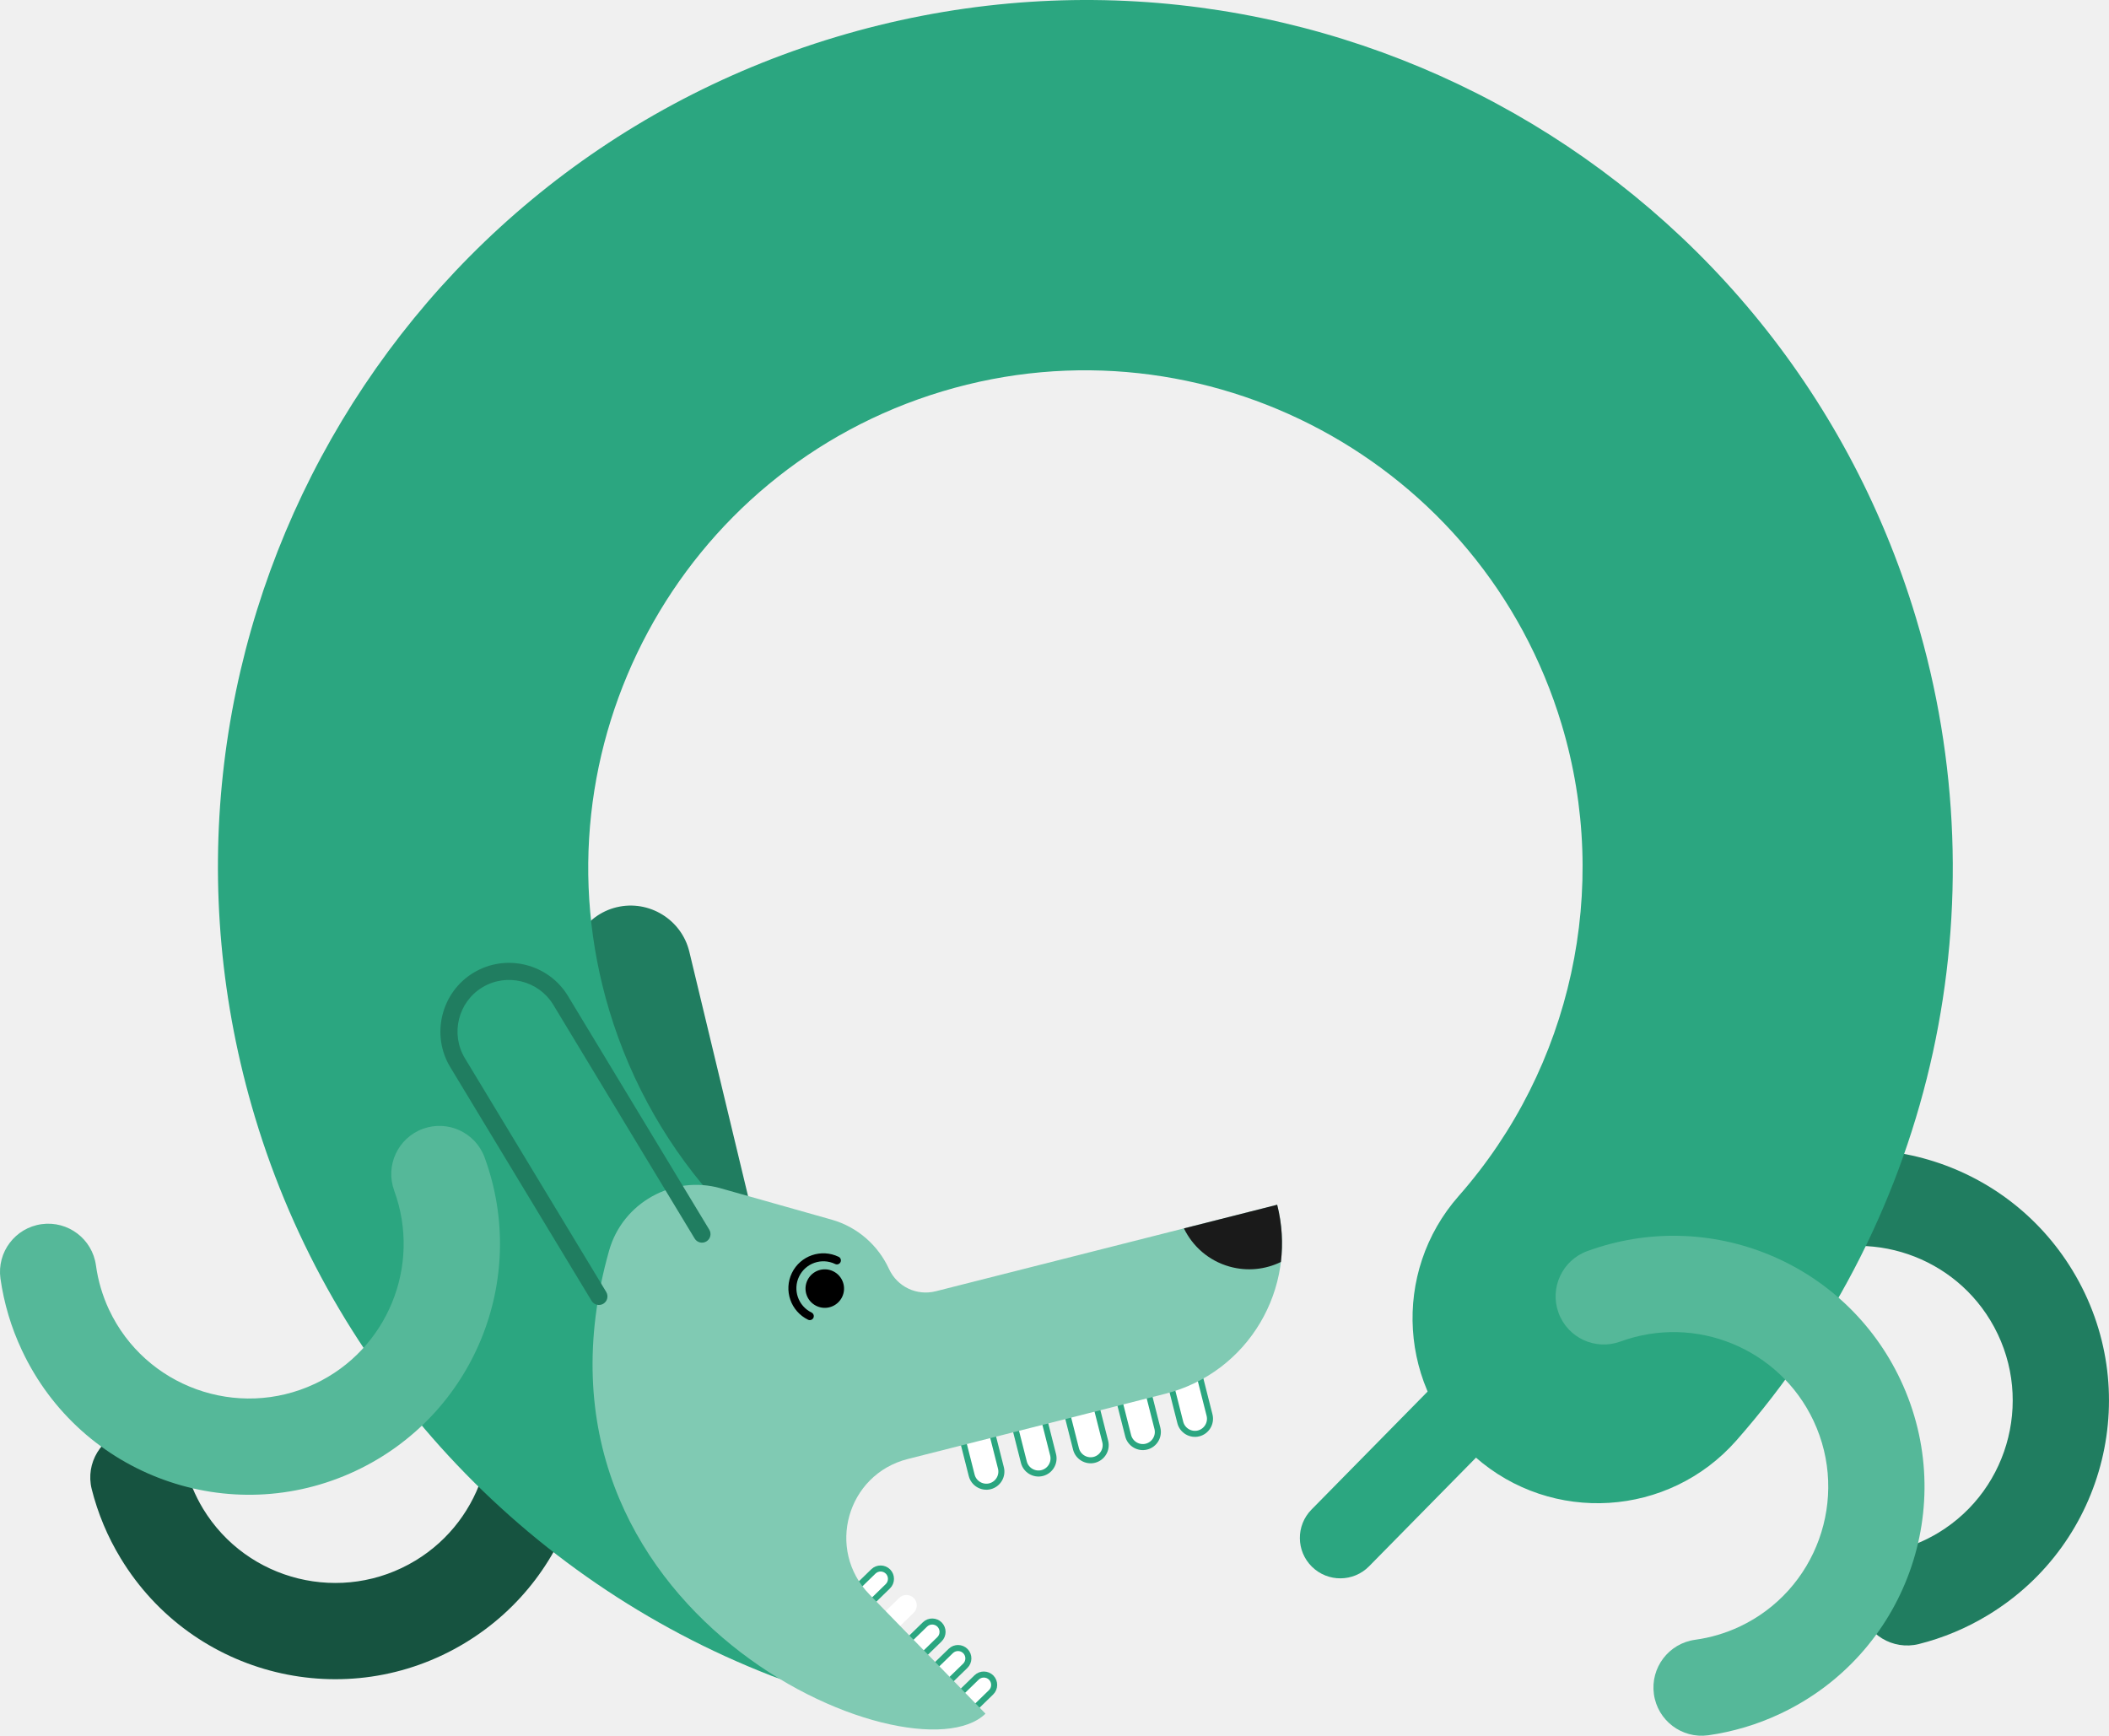
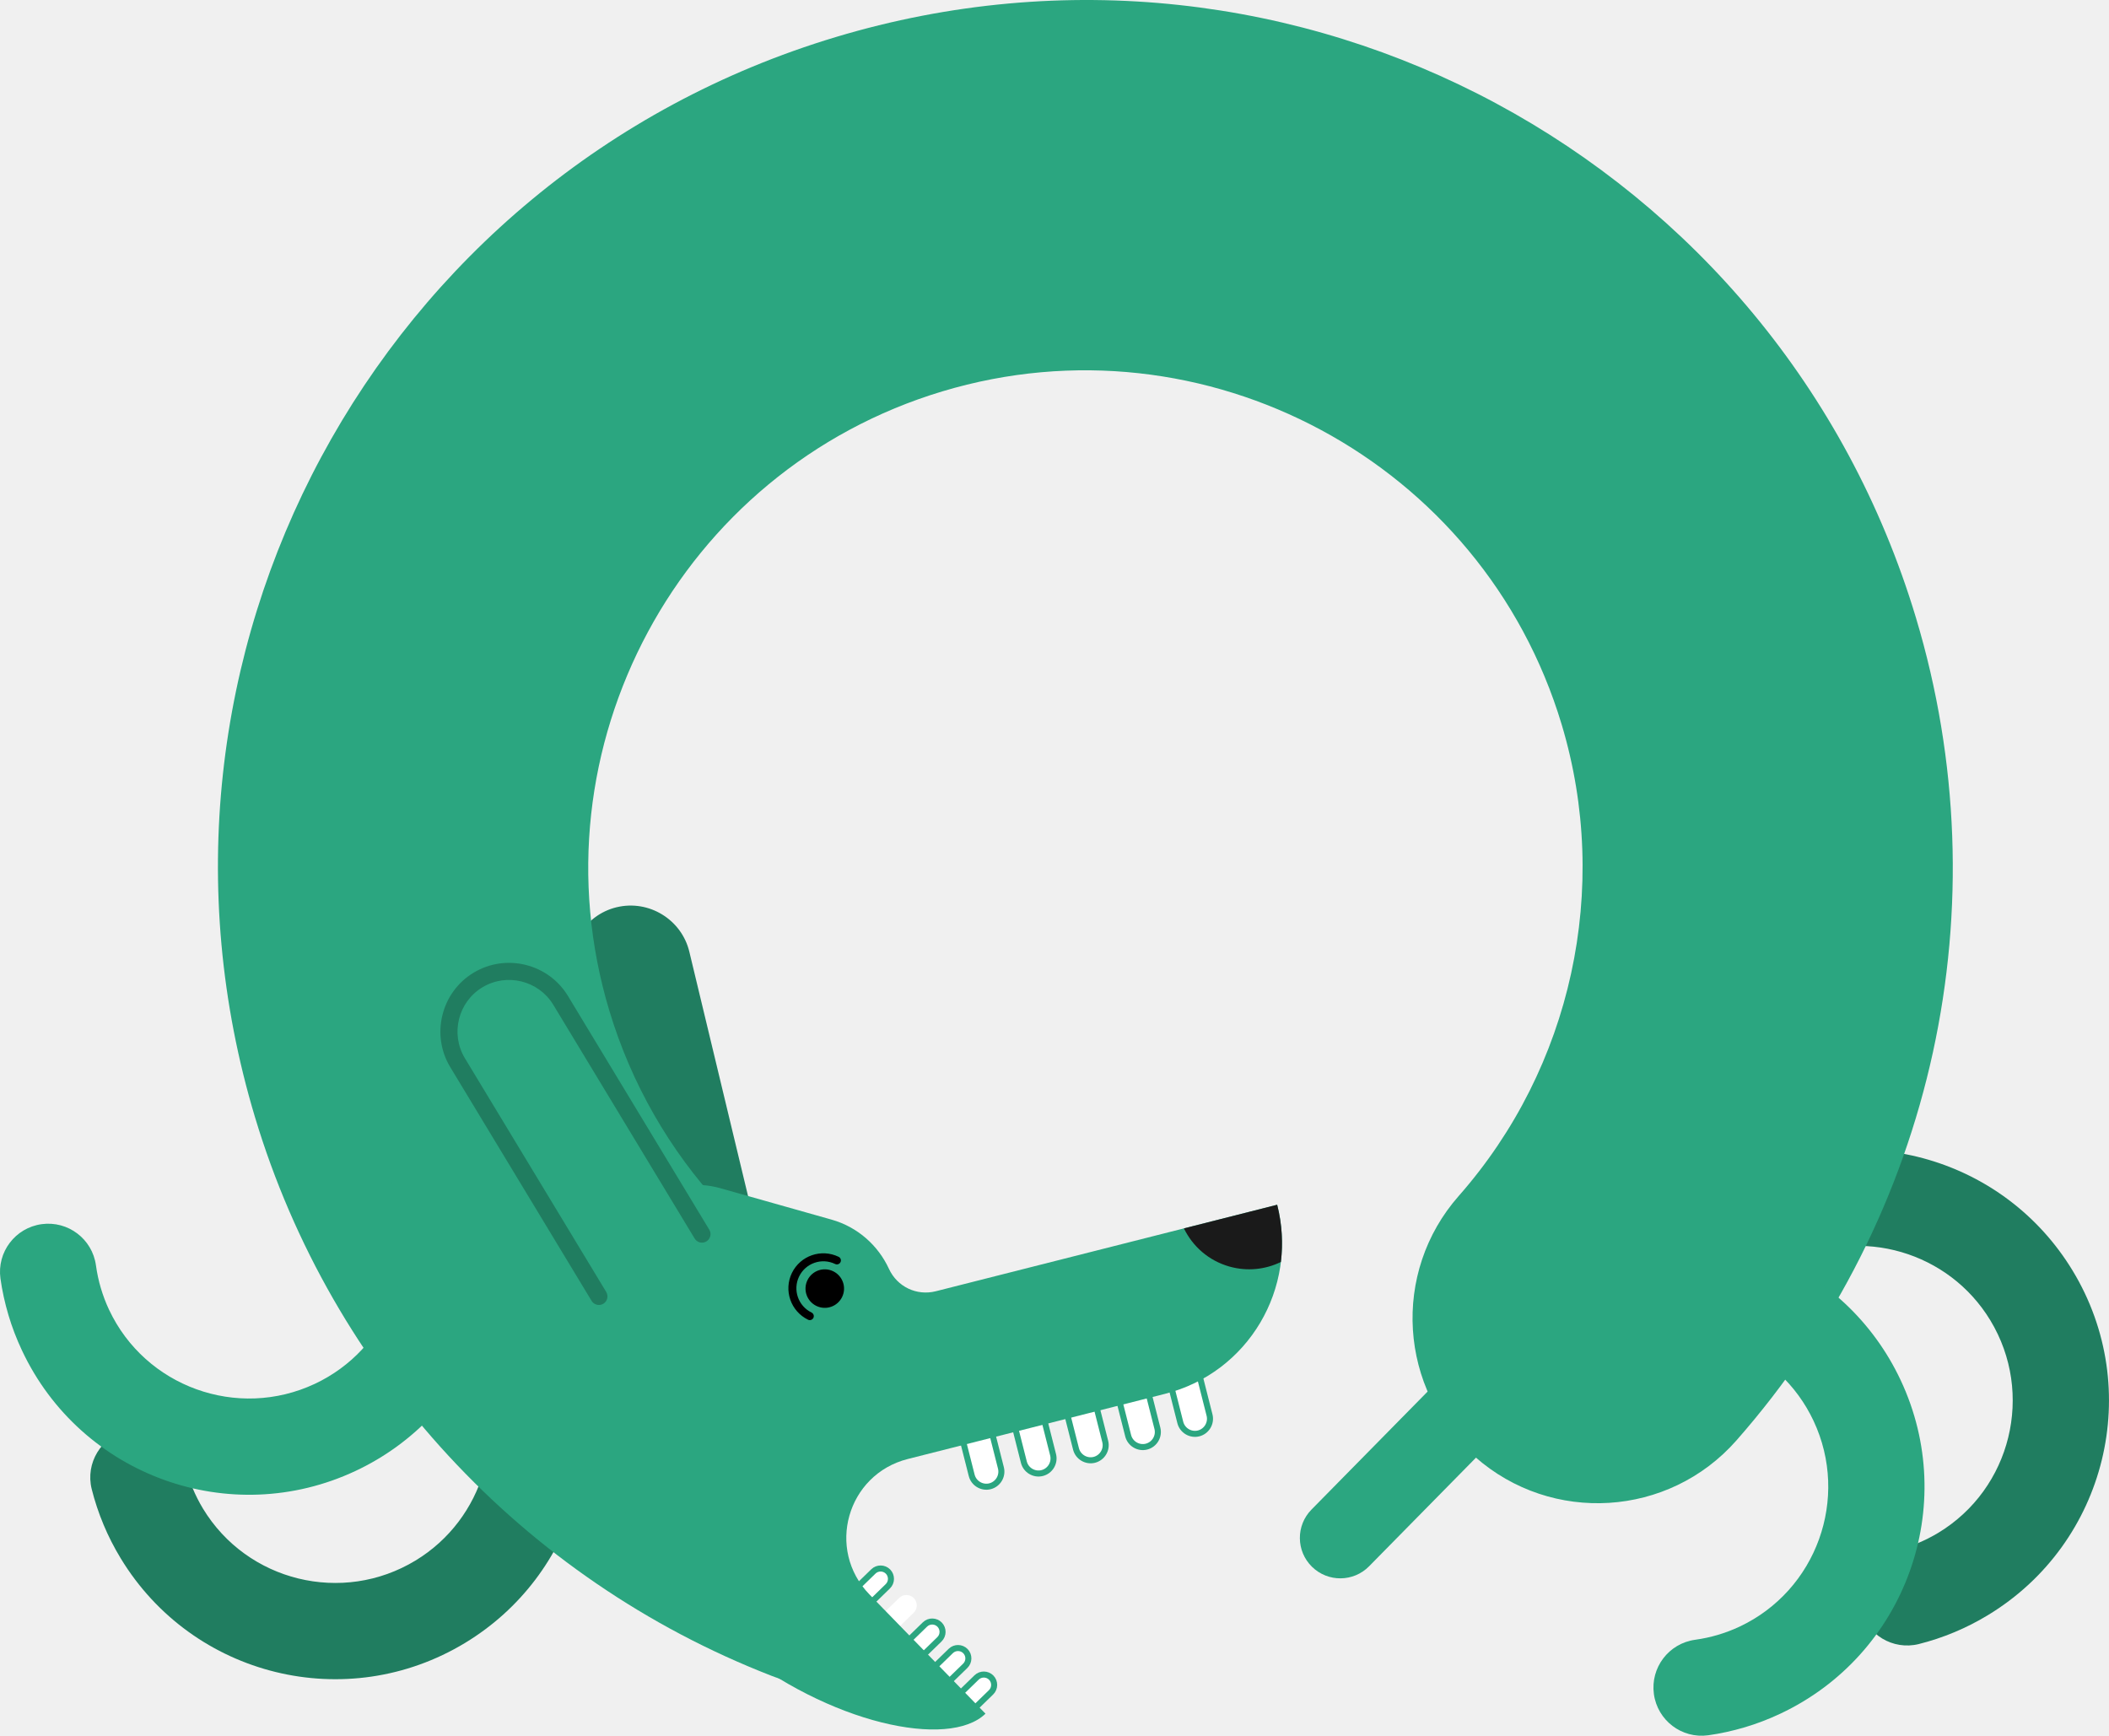
<svg xmlns="http://www.w3.org/2000/svg" id="Layer_2" data-name="Layer 2" viewBox="0 0 1047.58 862.24">
  <defs>
    <style>
      .cls-1 {
        fill: #1a1a1a;
      }

-       .cls-1, .cls-2, .cls-3, .cls-4, .cls-5, .cls-6, .cls-7, .cls-8, .cls-9 {
+       .cls-1, .cls-2, .cls-3, .cls-4, .cls-5, .cls-6, .cls-7 {
        fill-rule: evenodd;
      }

      .cls-2 {
        fill: #2ba680;
      }

      .cls-3 {
        stroke: #2ba680;
        stroke-miterlimit: 10;
        stroke-width: 3px;
      }

      .cls-3, .cls-4 {
        fill: #fff;
      }

      .cls-5 {
-         fill: #80cab3;
+         fill: #207d60;
      }

      .cls-6 {
        fill: #207d60;
-       }
- 
-       .cls-7 {
-         fill: #165340;
-       }
- 
-       .cls-9 {
-         fill: #55b899;
      }
    </style>
  </defs>
  <g id="_Ñëîé_1" data-name="Ñëîé 1">
    <g>
      <path class="cls-2" d="M874.61,645.07c7.84-7.83,7.84-20.53,0-28.37-7.83-7.84-20.53-7.84-28.37,0l-59.64,59.94-3.95-16.35c-2.61-10.8-13.48-17.43-24.27-14.82-4.21,1.02-7.78,3.29-10.42,6.32l-96.53,98.11c-7.77,7.91-7.67,20.62.24,28.39,7.91,7.77,20.62,7.67,28.39-.24l72-73.17,3.89,16.1h.05c.83,3.46,2.61,6.75,5.31,9.45,7.83,7.84,20.53,7.84,28.37,0l84.93-85.36Z" />
-       <path class="cls-6" d="M306.33,450.67h0c15.99-3.84,32.22,6.1,36.07,22.09l31.7,131.92-58.16,13.97-31.7-131.92c-3.84-15.99,6.1-32.22,22.09-36.07Z" />
-       <path class="cls-7" d="M235.43,675.63c-5.83-11.85-.95-26.19,10.9-32.02,11.85-5.83,26.19-.95,32.02,10.9,14.25,28.98,16.25,61,7.79,89.97-8.46,28.93-27.41,54.84-55.07,71.61-29.41,17.83-63.25,22.06-94.18,14.48-30.98-7.59-59.08-27.02-76.95-56.49-3.29-5.43-6.12-10.98-8.47-16.61-2.47-5.92-4.45-11.87-5.93-17.81-3.17-12.84,4.66-25.82,17.5-28.99,12.84-3.17,25.82,4.66,28.99,17.5.97,3.87,2.16,7.51,3.57,10.89,1.53,3.67,3.28,7.13,5.22,10.34,10.97,18.1,28.27,30.04,47.36,34.72,19.14,4.69,40.06,2.09,58.22-8.92,16.97-10.29,28.62-26.26,33.85-44.14,5.22-17.85,3.98-37.58-4.81-55.45Z" />
-       <path class="cls-6" d="M889.04,626.81c-11.85,5.83-26.19.95-32.02-10.9-5.83-11.85-.95-26.19,10.9-32.02,28.98-14.25,61-16.25,89.97-7.79,28.93,8.46,54.84,27.41,71.61,55.07,17.83,29.41,22.06,63.25,14.48,94.18-7.59,30.98-27.02,59.08-56.49,76.95-5.43,3.29-10.98,6.12-16.61,8.47-5.92,2.47-11.87,4.45-17.81,5.93-12.84,3.17-25.82-4.66-28.99-17.5-3.17-12.84,4.66-25.82,17.5-28.99,3.87-.97,7.51-2.16,10.89-3.57,3.67-1.53,7.13-3.28,10.34-5.22,18.1-10.97,30.04-28.27,34.72-47.36,4.69-19.14,2.09-40.06-8.92-58.22-10.29-16.97-26.26-28.62-44.14-33.85-17.85-5.22-37.58-3.98-55.45,4.81Z" />
+       <path class="cls-5" d="M306.33,450.67h0c15.99-3.84,32.22,6.1,36.07,22.09l31.7,131.92-58.16,13.97-31.7-131.92c-3.84-15.99,6.1-32.22,22.09-36.07Z" />
+       <path class="cls-6" d="M235.43,675.63c-5.83-11.85-.95-26.19,10.9-32.02,11.85-5.83,26.19-.95,32.02,10.9,14.25,28.98,16.25,61,7.79,89.97-8.46,28.93-27.41,54.84-55.07,71.61-29.41,17.83-63.25,22.06-94.18,14.48-30.98-7.59-59.08-27.02-76.95-56.49-3.29-5.43-6.12-10.98-8.47-16.61-2.47-5.92-4.45-11.87-5.93-17.81-3.17-12.84,4.66-25.82,17.5-28.99,12.84-3.17,25.82,4.66,28.99,17.5.97,3.87,2.16,7.51,3.57,10.89,1.53,3.67,3.28,7.13,5.22,10.34,10.97,18.1,28.27,30.04,47.36,34.72,19.14,4.69,40.06,2.09,58.22-8.92,16.97-10.29,28.62-26.26,33.85-44.14,5.22-17.85,3.98-37.58-4.81-55.45Z" />
+       <path class="cls-5" d="M889.04,626.81c-11.85,5.83-26.19.95-32.02-10.9-5.83-11.85-.95-26.19,10.9-32.02,28.98-14.25,61-16.25,89.97-7.79,28.93,8.46,54.84,27.41,71.61,55.07,17.83,29.41,22.06,63.25,14.48,94.18-7.59,30.98-27.02,59.08-56.49,76.95-5.43,3.29-10.98,6.12-16.61,8.47-5.92,2.47-11.87,4.45-17.81,5.93-12.84,3.17-25.82-4.66-28.99-17.5-3.17-12.84,4.66-25.82,17.5-28.99,3.87-.97,7.51-2.16,10.89-3.57,3.67-1.53,7.13-3.28,10.34-5.22,18.1-10.97,30.04-28.27,34.72-47.36,4.69-19.14,2.09-40.06-8.92-58.22-10.29-16.97-26.26-28.62-44.14-33.85-17.85-5.22-37.58-3.98-55.45,4.81Z" />
      <path class="cls-2" d="M449.74,661.13c47.3,18.4-21.61,31.67-40.01,78.97-18.4,47.3,20.68,110.72-26.62,92.32-61.74-24-116.31-61.64-160.29-109.21-43.88-47.47-77.07-104.78-96.15-168.21-34.3-114.06-19.2-231.06,32.92-328.01,52.2-97.09,141.5-174.29,255.51-208.57C529.16-15.88,646.16-.79,743.11,51.34c97.09,52.2,174.29,141.5,208.57,255.51,21.46,71.36,23.77,145.62,8.43,215.91-15.35,70.33-48.4,136.9-97.67,192.87-33.57,38.06-91.64,41.69-129.7,8.12-38.06-33.57-41.69-91.64-8.12-129.7,28.07-31.88,46.94-70.01,55.77-110.44,8.83-40.47,7.55-83.03-4.69-123.75-19.61-65.21-63.85-116.33-119.52-146.27-55.81-30.01-122.92-38.77-188.08-19.18-65.21,19.61-116.33,63.85-146.27,119.52-30.01,55.81-38.77,122.92-19.18,188.08,10.98,36.51,30.03,69.44,55.19,96.66,25.07,27.13,56.35,48.65,91.89,62.46Z" />
      <g>
        <g>
          <g>
            <path class="cls-3" d="M506.93,689.37h0c3.99-1.01,8.08,1.43,9.1,5.42l7.06,27.86c1.01,3.99-1.43,8.09-5.42,9.1h0c-3.99,1.01-8.08-1.43-9.1-5.42l-7.06-27.86c-1.01-3.99,1.43-8.08,5.42-9.1Z" />
            <g>
              <path class="cls-3" d="M481.02,695.93h0c3.99-1.01,8.09,1.43,9.1,5.42l7.06,27.86c1.01,3.99-1.43,8.08-5.42,9.1h0c-3.99,1.01-8.08-1.43-9.1-5.42l-7.06-27.86c-1.01-3.99,1.43-8.08,5.42-9.1Z" />
              <path class="cls-3" d="M532.83,682.8h0c3.99-1.01,8.09,1.43,9.1,5.42l7.06,27.86c1.01,3.99-1.43,8.08-5.42,9.1h0c-3.99,1.01-8.08-1.43-9.1-5.42l-7.06-27.86c-1.01-3.99,1.43-8.08,5.42-9.1Z" />
              <path class="cls-3" d="M558.74,676.24h0c3.99-1.01,8.08,1.43,9.1,5.42l7.06,27.86c1.01,3.99-1.43,8.08-5.42,9.1h0c-3.99,1.01-8.08-1.43-9.1-5.42l-7.06-27.86c-1.01-3.99,1.43-8.08,5.42-9.1Z" />
              <path class="cls-3" d="M584.64,669.67h0c3.99-1.01,8.08,1.43,9.1,5.42l7.06,27.86c1.01,3.99-1.43,8.09-5.42,9.1h0c-3.99,1.01-8.08-1.43-9.1-5.42l-7.06-27.86c-1.01-3.99,1.43-8.08,5.42-9.1Z" />
            </g>
          </g>
          <g>
            <path class="cls-4" d="M453.93,793.88h0c1.97,2.03,1.93,5.3-.1,7.28l-14.16,13.78c-2.03,1.97-5.31,1.93-7.28-.1h0c-1.97-2.03-1.93-5.31.1-7.28l14.16-13.78c2.03-1.98,5.3-1.93,7.28.1Z" />
            <g>
              <path class="cls-3" d="M441.11,780.71h0c1.97,2.03,1.93,5.3-.1,7.28l-14.16,13.78c-2.03,1.97-5.3,1.93-7.28-.1h0c-1.98-2.03-1.93-5.31.1-7.28l14.16-13.78c2.03-1.97,5.3-1.93,7.28.1Z" />
              <path class="cls-3" d="M466.74,807.05h0c1.97,2.03,1.93,5.3-.1,7.28l-14.16,13.78c-2.03,1.97-5.3,1.93-7.28-.1h0c-1.97-2.03-1.93-5.31.1-7.28l14.16-13.78c2.03-1.97,5.3-1.93,7.28.1Z" />
              <path class="cls-3" d="M479.56,820.22h0c1.97,2.03,1.93,5.3-.1,7.28l-14.16,13.78c-2.03,1.97-5.31,1.93-7.28-.1h0c-1.97-2.03-1.93-5.3.1-7.28l14.16-13.78c2.03-1.97,5.3-1.93,7.28.1Z" />
              <path class="cls-3" d="M492.37,833.39h0c1.97,2.03,1.93,5.31-.1,7.28l-14.16,13.78c-2.03,1.98-5.31,1.93-7.28-.1h0c-1.97-2.03-1.93-5.31.1-7.28l14.16-13.78c2.03-1.97,5.3-1.93,7.28.1Z" />
            </g>
          </g>
-           <path class="cls-5" d="M357.93,590.28l55.11,15.57c13.09,3.7,23.21,12.94,28.52,24.46,4.11,8.92,13.78,13.53,23.29,11.12l169.55-42.96c10.53,41.59-14.53,83.49-55.59,93.89l-127.9,32.41c-30.22,7.66-40.76,44.96-19.02,67.3l57.62,59.21c-36.28,35.29-237.96-49.58-186.96-230.03,6.71-23.75,31.63-37.69,55.38-30.98Z" />
+           <path class="cls-2" d="M357.93,590.28l55.11,15.57c13.09,3.7,23.21,12.94,28.52,24.46,4.11,8.92,13.78,13.53,23.29,11.12l169.55-42.96c10.53,41.59-14.53,83.49-55.59,93.89l-127.9,32.41c-30.22,7.66-40.76,44.96-19.02,67.3l57.62,59.21c-36.28,35.29-237.96-49.58-186.96-230.03,6.71-23.75,31.63-37.69,55.38-30.98Z" />
          <path class="cls-1" d="M588.09,610.21l46.31-11.74c2.43,9.59,2.96,19.19,1.84,28.42-7.67,3.74-16.69,4.78-25.55,2.28-10.31-2.91-18.28-10.03-22.61-18.96Z" />
        </g>
        <g>
-           <path class="cls-8" d="M403.11,652.01c.99.48,1.4,1.67.92,2.65-.48.99-1.67,1.4-2.65.92-4.31-2.1-7.37-5.75-8.82-9.95-1.45-4.2-1.3-8.96.79-13.27,2.1-4.31,5.75-7.37,9.95-8.82,4.2-1.45,8.96-1.3,13.27.79.99.48,1.4,1.67.92,2.65-.48.99-1.67,1.4-2.65.92-3.33-1.62-7-1.73-10.24-.61-3.24,1.12-6.06,3.48-7.67,6.81-1.62,3.33-1.73,7-.61,10.24,1.12,3.24,3.48,6.06,6.81,7.67Z" />
-           <path class="cls-8" d="M413.87,631.51c4.75,2.31,6.74,8.04,4.42,12.79-2.31,4.75-8.04,6.74-12.79,4.42-4.75-2.31-6.74-8.04-4.42-12.79,2.31-4.75,8.04-6.74,12.79-4.42Z" />
+           <path class="cls-7" d="M403.11,652.01c.99.48,1.4,1.67.92,2.65-.48.99-1.67,1.4-2.65.92-4.31-2.1-7.37-5.75-8.82-9.95-1.45-4.2-1.3-8.96.79-13.27,2.1-4.31,5.75-7.37,9.95-8.82,4.2-1.45,8.96-1.3,13.27.79.99.48,1.4,1.67.92,2.65-.48.99-1.67,1.4-2.65.92-3.33-1.62-7-1.73-10.24-.61-3.24,1.12-6.06,3.48-7.67,6.81-1.62,3.33-1.73,7-.61,10.24,1.12,3.24,3.48,6.06,6.81,7.67Z" />
+           <path class="cls-7" d="M413.87,631.51c4.75,2.31,6.74,8.04,4.42,12.79-2.31,4.75-8.04,6.74-12.79,4.42-4.75-2.31-6.74-8.04-4.42-12.79,2.31-4.75,8.04-6.74,12.79-4.42Z" />
        </g>
      </g>
-       <path class="cls-9" d="M804.86,666.42c-12.4,4.55-26.14-1.82-30.69-14.22-4.55-12.4,1.82-26.14,14.22-30.69,30.32-11.11,62.38-9.73,90.29,1.75,27.88,11.46,51.64,33.04,65.4,62.32,14.63,31.13,15.27,65.23,4.46,95.18-10.82,30.01-33.11,55.9-64.3,70.56-5.75,2.7-11.57,4.93-17.41,6.67-6.15,1.83-12.28,3.18-18.33,4.02-13.1,1.8-25.18-7.36-26.98-20.46-1.8-13.1,7.36-25.18,20.46-26.98,3.95-.55,7.69-1.36,11.2-2.4,3.81-1.13,7.43-2.5,10.83-4.1,19.16-9,32.86-24.94,39.53-43.43,6.69-18.54,6.31-39.62-2.72-58.83-8.44-17.96-23.09-31.23-40.32-38.31-17.2-7.07-36.95-7.92-55.64-1.07Z" />
-       <path class="cls-9" d="M195.81,591.45c-4.55-12.4,1.82-26.14,14.22-30.69,12.4-4.55,26.14,1.82,30.69,14.22,11.11,30.32,9.73,62.38-1.75,90.29-11.46,27.88-33.04,51.64-62.32,65.4-31.13,14.63-65.23,15.27-95.18,4.46-30.01-10.82-55.9-33.11-70.56-64.3-2.7-5.75-4.93-11.57-6.67-17.41-1.83-6.15-3.18-12.28-4.02-18.33-1.8-13.1,7.36-25.18,20.46-26.98,13.1-1.8,25.18,7.36,26.98,20.46.55,3.95,1.36,7.69,2.4,11.2,1.13,3.81,2.5,7.43,4.1,10.83,9,19.16,24.94,32.86,43.43,39.53,18.54,6.69,39.62,6.31,58.83-2.72,17.96-8.44,31.23-23.09,38.31-40.32,7.07-17.2,7.92-36.95,1.07-55.64Z" />
-       <path class="cls-6" d="M301.13,641.82c1.21,2.01.56,4.62-1.45,5.83-2.01,1.21-4.62.56-5.83-1.45l-70.2-116.1c-4.86-8.03-5.99-17.33-3.89-25.83,2.09-8.5,7.41-16.21,15.46-21.07h.02c8.03-4.86,17.31-5.99,25.81-3.89,8.5,2.09,16.21,7.41,21.07,15.45l70.2,116.1c1.21,2.01.56,4.62-1.45,5.83-2.01,1.21-4.62.56-5.83-1.45l-70.09-115.91c-.08-.11-.15-.23-.22-.35-3.65-5.94-9.39-9.88-15.72-11.44-6.33-1.56-13.25-.74-19.25,2.83-.11.07-.22.14-.33.2-5.94,3.65-9.88,9.39-11.43,15.72-1.57,6.39-.72,13.37,2.93,19.41l70.2,116.1Z" />
+       <path class="cls-2" d="M804.86,666.42c-12.4,4.55-26.14-1.82-30.69-14.22-4.55-12.4,1.82-26.14,14.22-30.69,30.32-11.11,62.38-9.73,90.29,1.75,27.88,11.46,51.64,33.04,65.4,62.32,14.63,31.13,15.27,65.23,4.46,95.18-10.82,30.01-33.11,55.9-64.3,70.56-5.75,2.7-11.57,4.93-17.41,6.67-6.15,1.83-12.28,3.18-18.33,4.02-13.1,1.8-25.18-7.36-26.98-20.46-1.8-13.1,7.36-25.18,20.46-26.98,3.95-.55,7.69-1.36,11.2-2.4,3.81-1.13,7.43-2.5,10.83-4.1,19.16-9,32.86-24.94,39.53-43.43,6.69-18.54,6.31-39.62-2.72-58.83-8.44-17.96-23.09-31.23-40.32-38.31-17.2-7.07-36.95-7.92-55.64-1.07Z" />
+       <path class="cls-2" d="M195.81,591.45c-4.55-12.4,1.82-26.14,14.22-30.69,12.4-4.55,26.14,1.82,30.69,14.22,11.11,30.32,9.73,62.38-1.75,90.29-11.46,27.88-33.04,51.64-62.32,65.4-31.13,14.63-65.23,15.27-95.18,4.46-30.01-10.82-55.9-33.11-70.56-64.3-2.7-5.75-4.93-11.57-6.67-17.41-1.83-6.15-3.18-12.28-4.02-18.33-1.8-13.1,7.36-25.18,20.46-26.98,13.1-1.8,25.18,7.36,26.98,20.46.55,3.95,1.36,7.69,2.4,11.2,1.13,3.81,2.5,7.43,4.1,10.83,9,19.16,24.94,32.86,43.43,39.53,18.54,6.69,39.62,6.31,58.83-2.72,17.96-8.44,31.23-23.09,38.31-40.32,7.07-17.2,7.92-36.95,1.07-55.64Z" />
+       <path class="cls-5" d="M301.13,641.82c1.21,2.01.56,4.62-1.45,5.83-2.01,1.21-4.62.56-5.83-1.45l-70.2-116.1c-4.86-8.03-5.99-17.33-3.89-25.83,2.09-8.5,7.41-16.21,15.46-21.07h.02c8.03-4.86,17.31-5.99,25.81-3.89,8.5,2.09,16.21,7.41,21.07,15.45l70.2,116.1c1.21,2.01.56,4.62-1.45,5.83-2.01,1.21-4.62.56-5.83-1.45l-70.09-115.91c-.08-.11-.15-.23-.22-.35-3.65-5.94-9.39-9.88-15.72-11.44-6.33-1.56-13.25-.74-19.25,2.83-.11.07-.22.14-.33.2-5.94,3.65-9.88,9.39-11.43,15.72-1.57,6.39-.72,13.37,2.93,19.41l70.2,116.1Z" />
    </g>
  </g>
</svg>
